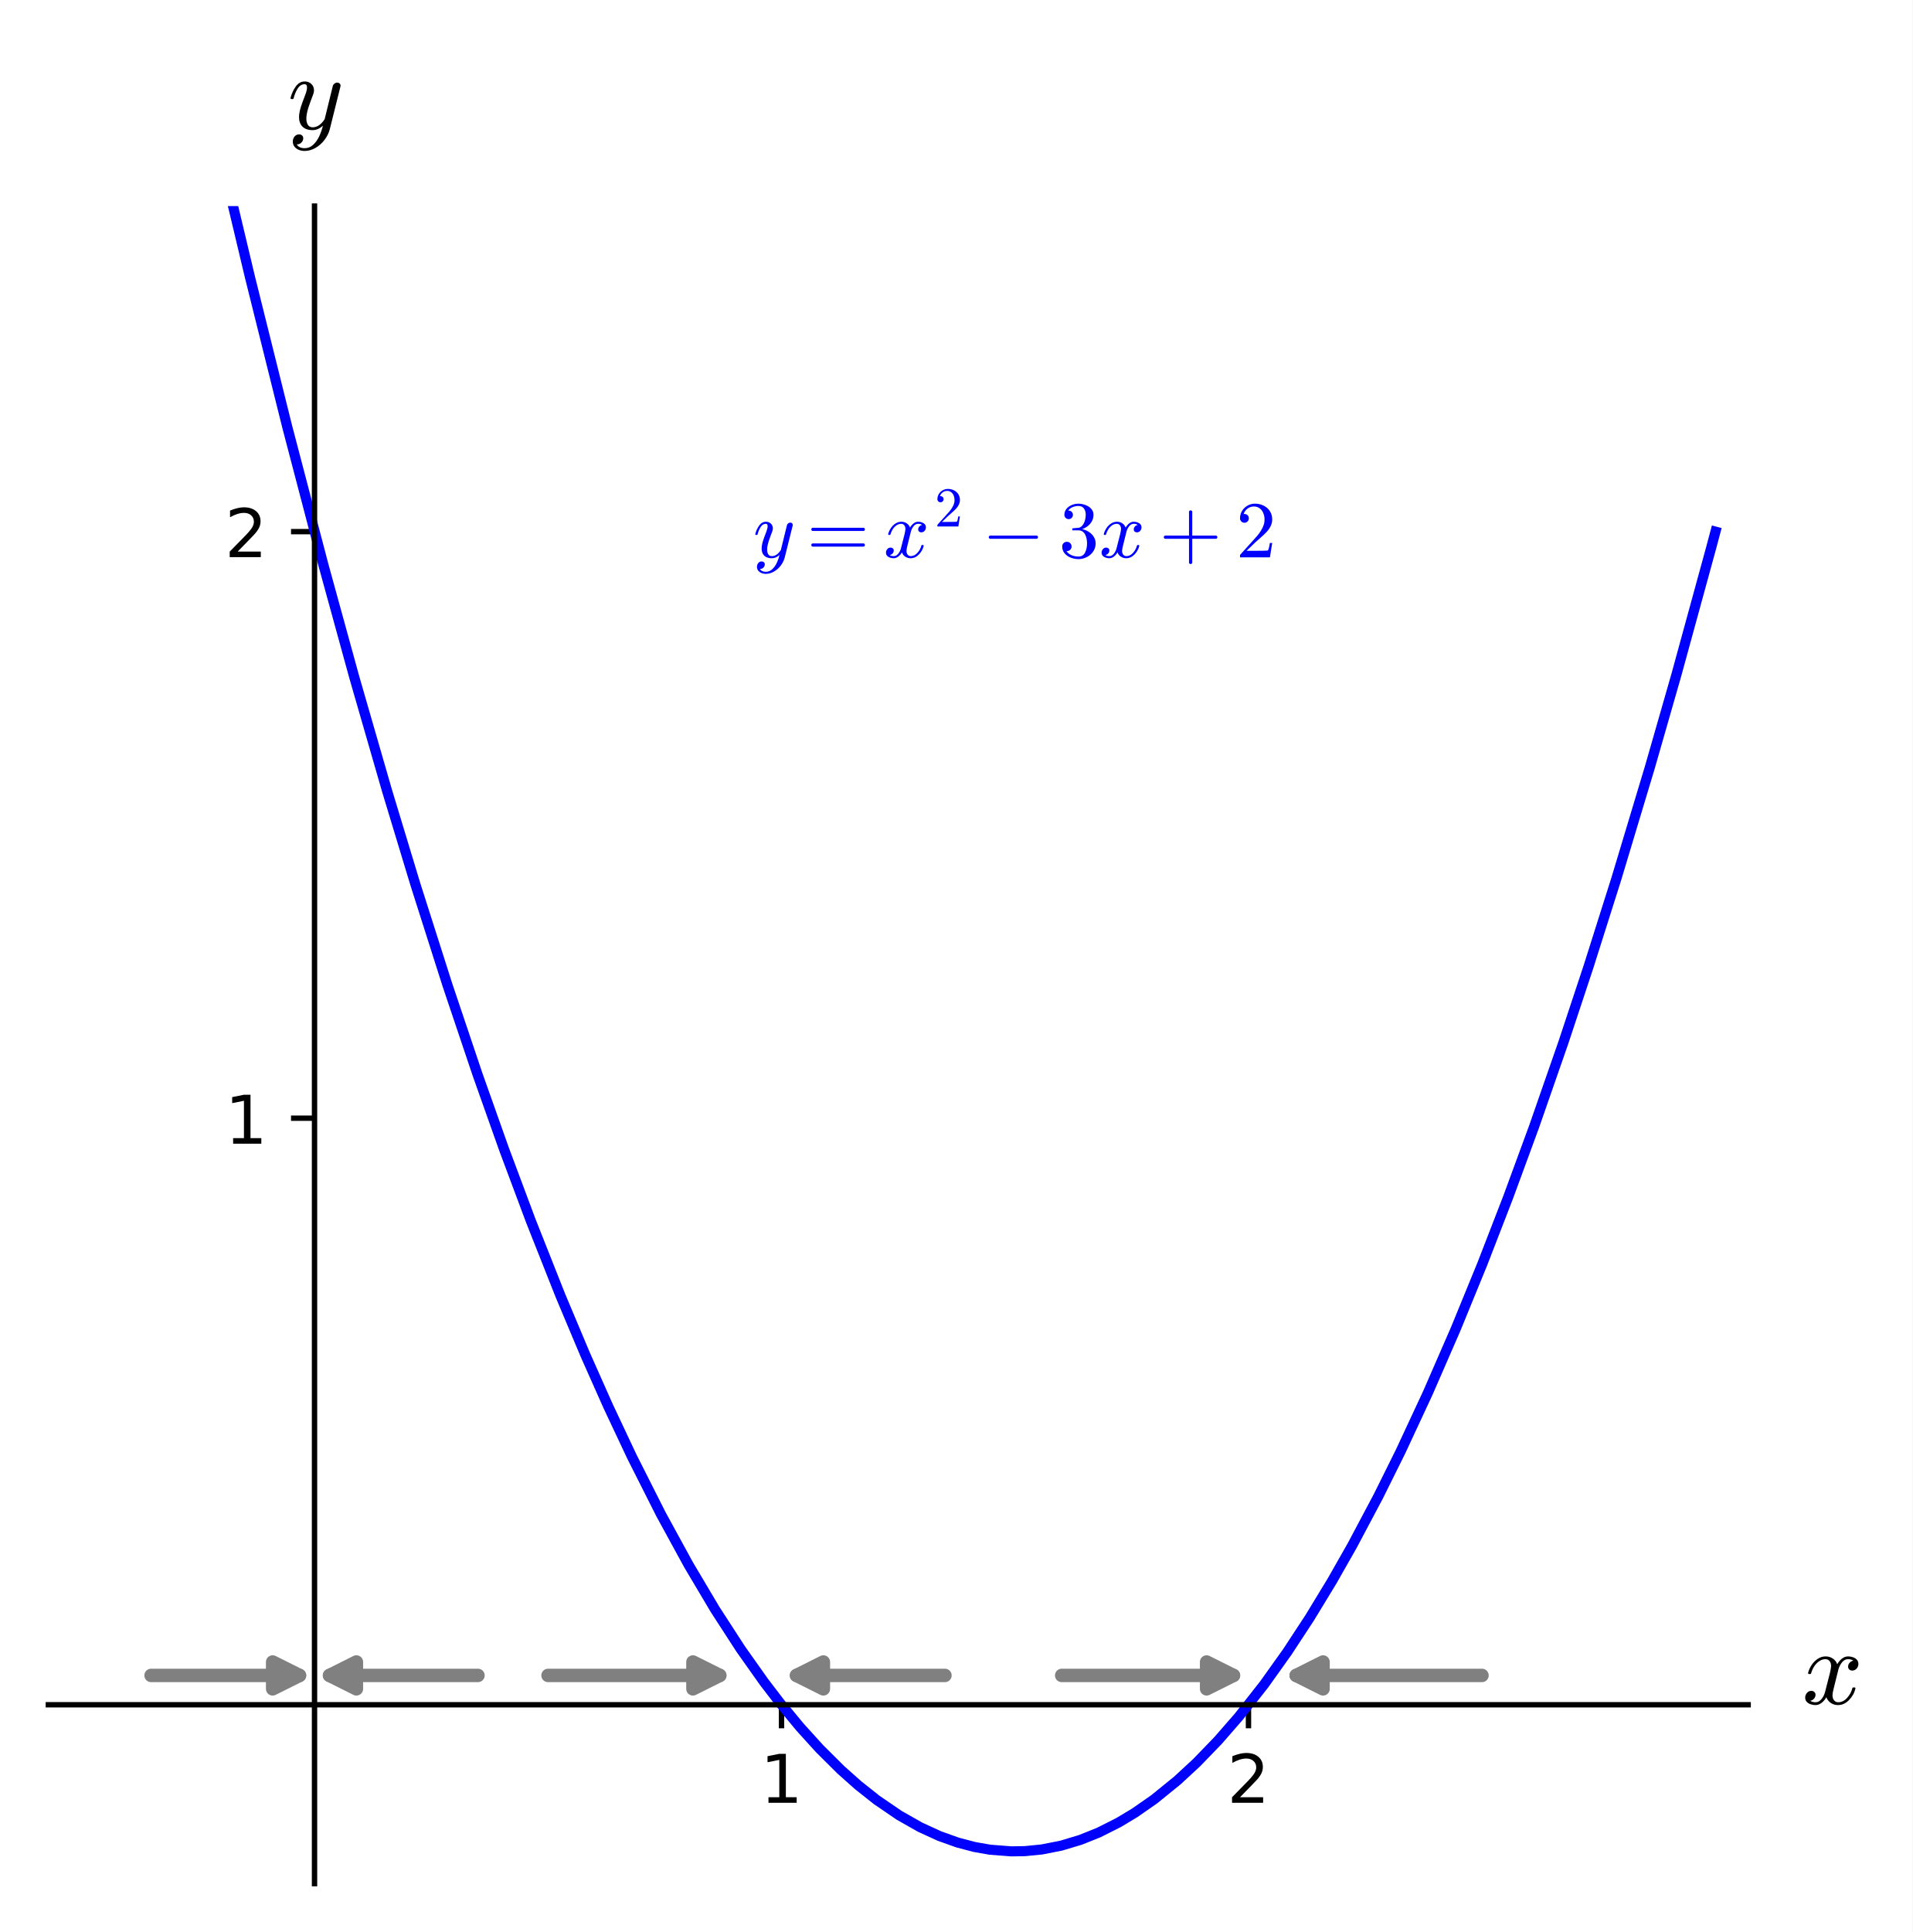
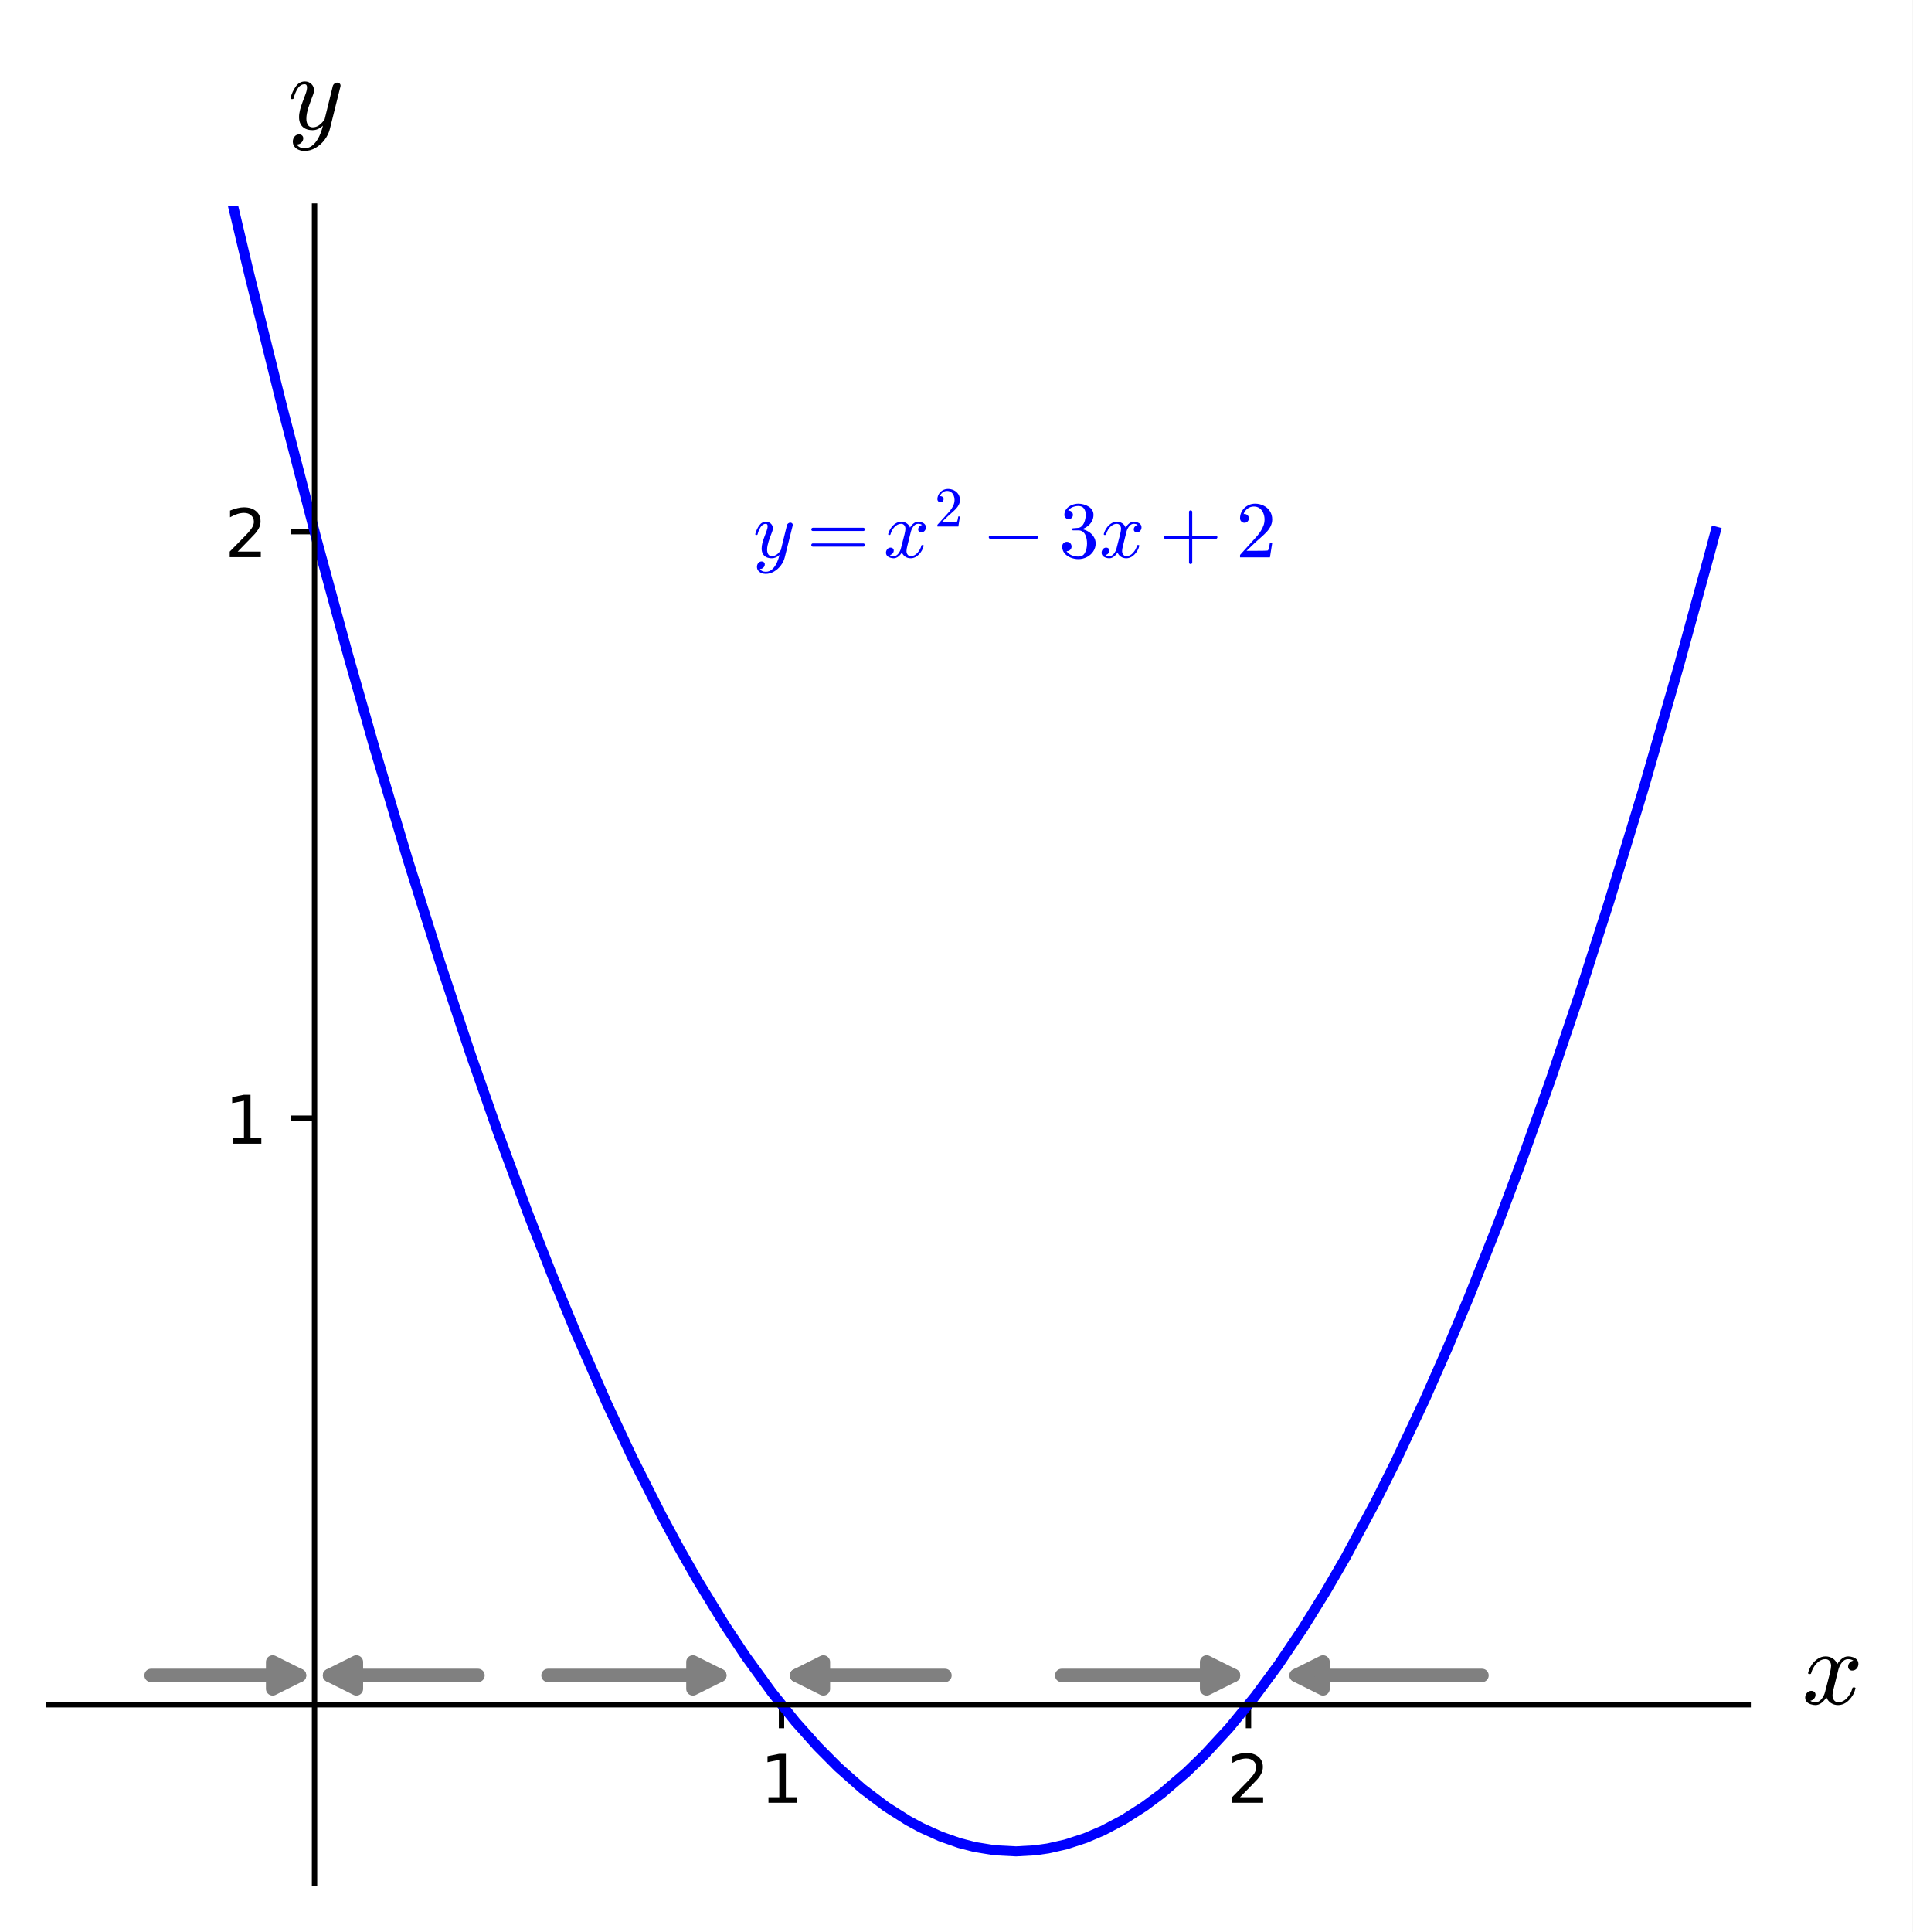
<svg xmlns="http://www.w3.org/2000/svg" xmlns:xlink="http://www.w3.org/1999/xlink" height="287.645pt" version="1.1" viewBox="0 0 284.815 287.645" width="284.815pt">
  <defs>
    <style type="text/css">*{stroke-linecap:butt;stroke-linejoin:round;}</style>
  </defs>
  <g id="figure_1">
    <g id="patch_1">
      <path d="M 0 287.645  L 284.815 287.645  L 284.815 0  L 0 0  z " style="fill:#ffffff;" />
    </g>
    <g id="axes_1">
      <g id="patch_2">
        <path d="M 7.2 280.445  L 260.335 280.445  L 260.335 30.685  L 7.2 30.685  z " style="fill:#ffffff;" />
      </g>
      <g id="matplotlib.axis_1">
        <g id="xtick_1">
          <g id="line2d_1">
            <defs>
-               <path d="M 0 0  L 0 3.5  " id="m06e3d55e14" style="stroke:#000000;stroke-width:0.8;" />
+               <path d="M 0 0  L 0 3.5  " id="mcae249d96c" style="stroke:#000000;stroke-width:0.8;" />
            </defs>
            <g>
-               <use style="stroke:#000000;stroke-width:0.8;" x="116.382" xlink:href="#m06e3d55e14" y="253.812" />
+               <use style="stroke:#000000;stroke-width:0.8;" x="116.382" xlink:href="#mcae249d96c" y="253.81" />
            </g>
          </g>
          <g id="text_1">
-             <g transform="translate(113.2006 268.4102)scale(0.1 -0.1)">
+             <g transform="translate(113.2006 268.4086)scale(0.1 -0.1)">
              <defs>
                <path d="M 12.406 8.297  L 28.516 8.297  L 28.516 63.922  L 10.984 60.406  L 10.984 69.391  L 28.422 72.906  L 38.281 72.906  L 38.281 8.297  L 54.391 8.297  L 54.391 0  L 12.406 0  z " id="DejaVuSans-49" />
              </defs>
              <use xlink:href="#DejaVuSans-49" />
            </g>
          </g>
        </g>
        <g id="xtick_2">
          <g id="line2d_2">
            <g>
-               <use style="stroke:#000000;stroke-width:0.8;" x="185.924" xlink:href="#m06e3d55e14" y="253.812" />
+               <use style="stroke:#000000;stroke-width:0.8;" x="185.924" xlink:href="#mcae249d96c" y="253.81" />
            </g>
          </g>
          <g id="text_2">
-             <g transform="translate(182.7432 268.4102)scale(0.1 -0.1)">
+             <g transform="translate(182.7432 268.4086)scale(0.1 -0.1)">
              <defs>
                <path d="M 19.188 8.297  L 53.609 8.297  L 53.609 0  L 7.328 0  L 7.328 8.297  Q 12.938 14.109 22.625 23.891  Q 32.328 33.688 34.812 36.531  Q 39.547 41.844 41.422 45.531  Q 43.312 49.219 43.312 52.781  Q 43.312 58.594 39.234 62.25  Q 35.156 65.922 28.609 65.922  Q 23.969 65.922 18.812 64.312  Q 13.672 62.703 7.812 59.422  L 7.812 69.391  Q 13.766 71.781 18.938 73  Q 24.125 74.219 28.422 74.219  Q 39.75 74.219 46.484 68.547  Q 53.219 62.891 53.219 53.422  Q 53.219 48.922 51.531 44.891  Q 49.859 40.875 45.406 35.406  Q 44.188 33.984 37.641 27.219  Q 31.109 20.453 19.188 8.297  z " id="DejaVuSans-50" />
              </defs>
              <use xlink:href="#DejaVuSans-50" />
            </g>
          </g>
        </g>
        <g id="text_3">
-           <g transform="translate(268.335 253.8117)scale(0.16 -0.16)">
+           <g transform="translate(268.335 253.8102)scale(0.16 -0.16)">
            <defs>
              <path d="M 7.812 2.875  Q 9.578 1.516 12.797 1.516  Q 15.922 1.516 18.312 4.516  Q 20.703 7.516 21.578 11.078  L 26.125 28.812  Q 27.203 33.641 27.203 35.406  Q 27.203 37.891 25.812 39.75  Q 24.422 41.609 21.922 41.609  Q 18.75 41.609 15.969 39.625  Q 13.188 37.641 11.281 34.594  Q 9.375 31.547 8.594 28.422  Q 8.406 27.781 7.812 27.781  L 6.594 27.781  Q 5.812 27.781 5.812 28.719  L 5.812 29  Q 6.781 32.719 9.125 36.25  Q 11.469 39.797 14.859 41.984  Q 18.266 44.188 22.125 44.188  Q 25.781 44.188 28.734 42.234  Q 31.688 40.281 32.906 36.922  Q 34.625 39.984 37.281 42.078  Q 39.938 44.188 43.109 44.188  Q 45.266 44.188 47.5 43.422  Q 49.75 42.672 51.172 41.109  Q 52.594 39.547 52.594 37.203  Q 52.594 34.672 50.953 32.828  Q 49.312 31 46.781 31  Q 45.172 31 44.094 32.031  Q 43.016 33.062 43.016 34.625  Q 43.016 36.719 44.453 38.297  Q 45.906 39.891 47.906 40.188  Q 46.094 41.609 42.922 41.609  Q 39.703 41.609 37.328 38.625  Q 34.969 35.641 33.984 31.984  L 29.594 14.312  Q 28.516 10.297 28.516 7.719  Q 28.516 5.172 29.953 3.344  Q 31.391 1.516 33.797 1.516  Q 38.484 1.516 42.156 5.641  Q 45.844 9.766 47.016 14.703  Q 47.219 15.281 47.797 15.281  L 49.031 15.281  Q 49.422 15.281 49.656 15.016  Q 49.906 14.75 49.906 14.406  Q 49.906 14.312 49.812 14.109  Q 48.391 8.156 43.844 3.516  Q 39.312 -1.125 33.594 -1.125  Q 29.938 -1.125 26.984 0.844  Q 24.031 2.828 22.797 6.203  Q 21.234 3.266 18.469 1.062  Q 15.719 -1.125 12.594 -1.125  Q 10.453 -1.125 8.172 -0.359  Q 5.906 0.391 4.484 1.953  Q 3.078 3.516 3.078 5.906  Q 3.078 8.25 4.703 10.172  Q 6.344 12.109 8.797 12.109  Q 10.453 12.109 11.578 11.109  Q 12.703 10.109 12.703 8.5  Q 12.703 6.391 11.297 4.828  Q 9.906 3.266 7.812 2.875  z " id="Cmmi10-120" />
            </defs>
            <use transform="translate(0 0.8125)" xlink:href="#Cmmi10-120" />
          </g>
        </g>
      </g>
      <g id="matplotlib.axis_2">
        <g id="ytick_1">
          <g id="line2d_3">
            <defs>
-               <path d="M 0 0  L -3.5 0  " id="m933e846299" style="stroke:#000000;stroke-width:0.8;" />
+               <path d="M 0 0  L -3.5 0  " id="m9ab9942af0" style="stroke:#000000;stroke-width:0.8;" />
            </defs>
            <g>
-               <use style="stroke:#000000;stroke-width:0.8;" x="46.839" xlink:href="#m933e846299" y="166.482" />
+               <use style="stroke:#000000;stroke-width:0.8;" x="46.839" xlink:href="#m9ab9942af0" y="166.481" />
            </g>
          </g>
          <g id="text_4">
-             <g transform="translate(33.47677 170.2815)scale(0.1 -0.1)">
+             <g transform="translate(33.47677 170.2806)scale(0.1 -0.1)">
              <use xlink:href="#DejaVuSans-49" />
            </g>
          </g>
        </g>
        <g id="ytick_2">
          <g id="line2d_4">
            <g>
-               <use style="stroke:#000000;stroke-width:0.8;" x="46.839" xlink:href="#m933e846299" y="79.153" />
+               <use style="stroke:#000000;stroke-width:0.8;" x="46.839" xlink:href="#m9ab9942af0" y="79.152" />
            </g>
          </g>
          <g id="text_5">
-             <g transform="translate(33.47677 82.95203)scale(0.1 -0.1)">
+             <g transform="translate(33.47677 82.95171)scale(0.1 -0.1)">
              <use xlink:href="#DejaVuSans-50" />
            </g>
          </g>
        </g>
        <g id="text_6">
          <g transform="translate(42.83927 19.325)scale(0.16 -0.16)">
            <defs>
              <path d="M 8.406 -14.312  Q 10.5 -17.922 15.719 -17.922  Q 20.453 -17.922 23.922 -14.594  Q 27.391 -11.281 29.516 -6.562  Q 31.641 -1.859 32.812 3.078  Q 28.375 -1.125 23.188 -1.125  Q 19.234 -1.125 16.453 0.234  Q 13.672 1.609 12.125 4.312  Q 10.594 7.031 10.594 10.891  Q 10.594 14.156 11.469 17.594  Q 12.359 21.047 13.938 25.266  Q 15.531 29.5 16.703 32.625  Q 18.016 36.281 18.016 38.625  Q 18.016 41.609 15.828 41.609  Q 11.859 41.609 9.297 37.531  Q 6.734 33.453 5.516 28.422  Q 5.328 27.781 4.688 27.781  L 3.516 27.781  Q 2.688 27.781 2.688 28.719  L 2.688 29  Q 4.297 34.969 7.609 39.578  Q 10.938 44.188 16.016 44.188  Q 19.578 44.188 22.047 41.844  Q 24.516 39.5 24.516 35.891  Q 24.516 34.031 23.688 31.984  Q 23.25 30.766 21.688 26.656  Q 20.125 22.562 19.281 19.875  Q 18.453 17.188 17.922 14.594  Q 17.391 12.016 17.391 9.422  Q 17.391 6.109 18.797 3.812  Q 20.219 1.516 23.297 1.516  Q 29.5 1.516 34.422 9.078  L 42 39.891  Q 42.328 41.219 43.547 42.156  Q 44.781 43.109 46.188 43.109  Q 47.406 43.109 48.312 42.328  Q 49.219 41.547 49.219 40.281  Q 49.219 39.703 49.125 39.5  L 39.203 -0.297  Q 37.891 -5.422 34.375 -10.109  Q 30.859 -14.797 25.906 -17.656  Q 20.953 -20.516 15.578 -20.516  Q 12.984 -20.516 10.438 -19.5  Q 7.906 -18.5 6.344 -16.5  Q 4.781 -14.5 4.781 -11.812  Q 4.781 -9.078 6.391 -7.078  Q 8.016 -5.078 10.688 -5.078  Q 12.312 -5.078 13.406 -6.078  Q 14.5 -7.078 14.5 -8.688  Q 14.5 -10.984 12.781 -12.688  Q 11.078 -14.406 8.797 -14.406  Q 8.688 -14.359 8.594 -14.328  Q 8.5 -14.312 8.406 -14.312  z " id="Cmmi10-121" />
            </defs>
            <use transform="translate(0 0.8125)" xlink:href="#Cmmi10-121" />
          </g>
        </g>
      </g>
      <g id="patch_3">
-         <path clip-path="url(#pdc1b151ddf)" d="M 81.611 249.445  Q 95.519 249.445 107.192 249.445  " style="fill:none;stroke:#808080;stroke-linecap:round;stroke-width:2;" />
-         <path clip-path="url(#pdc1b151ddf)" d="M 103.192 247.445  L 107.192 249.445  L 103.192 251.445  L 103.192 247.445  z " style="fill:#808080;stroke:#808080;stroke-linecap:round;stroke-width:2;" />
+         <path clip-path="url(#p3eb6c7724c)" d="M 81.611 249.444  Q 95.519 249.444 107.192 249.444  " style="fill:none;stroke:#808080;stroke-linecap:round;stroke-width:2;" />
+         <path clip-path="url(#p3eb6c7724c)" d="M 103.192 247.444  L 107.192 249.444  L 103.192 251.444  L 103.192 247.444  z " style="fill:#808080;stroke:#808080;stroke-linecap:round;stroke-width:2;" />
      </g>
      <g id="patch_4">
-         <path clip-path="url(#pdc1b151ddf)" d="M 22.499 249.445  Q 34.669 249.445 44.603 249.445  " style="fill:none;stroke:#808080;stroke-linecap:round;stroke-width:2;" />
-         <path clip-path="url(#pdc1b151ddf)" d="M 40.603 247.445  L 44.603 249.445  L 40.603 251.445  L 40.603 247.445  z " style="fill:#808080;stroke:#808080;stroke-linecap:round;stroke-width:2;" />
+         <path clip-path="url(#p3eb6c7724c)" d="M 22.499 249.444  Q 34.669 249.444 44.603 249.444  " style="fill:none;stroke:#808080;stroke-linecap:round;stroke-width:2;" />
+         <path clip-path="url(#p3eb6c7724c)" d="M 40.603 247.444  L 44.603 249.444  L 40.603 251.444  L 40.603 247.444  z " style="fill:#808080;stroke:#808080;stroke-linecap:round;stroke-width:2;" />
      </g>
      <g id="patch_5">
-         <path clip-path="url(#pdc1b151ddf)" d="M 140.722 249.445  Q 128.552 249.445 118.618 249.445  " style="fill:none;stroke:#808080;stroke-linecap:round;stroke-width:2;" />
-         <path clip-path="url(#pdc1b151ddf)" d="M 122.618 251.445  L 118.618 249.445  L 122.618 247.445  L 122.618 251.445  z " style="fill:#808080;stroke:#808080;stroke-linecap:round;stroke-width:2;" />
+         <path clip-path="url(#p3eb6c7724c)" d="M 140.722 249.444  Q 128.552 249.444 118.618 249.444  " style="fill:none;stroke:#808080;stroke-linecap:round;stroke-width:2;" />
+         <path clip-path="url(#p3eb6c7724c)" d="M 122.618 251.444  L 118.618 249.444  L 122.618 247.444  L 122.618 251.444  z " style="fill:#808080;stroke:#808080;stroke-linecap:round;stroke-width:2;" />
      </g>
      <g id="patch_6">
-         <path clip-path="url(#pdc1b151ddf)" d="M 71.179 249.445  Q 59.009 249.445 49.075 249.445  " style="fill:none;stroke:#808080;stroke-linecap:round;stroke-width:2;" />
-         <path clip-path="url(#pdc1b151ddf)" d="M 53.075 251.445  L 49.075 249.445  L 53.075 247.445  L 53.075 251.445  z " style="fill:#808080;stroke:#808080;stroke-linecap:round;stroke-width:2;" />
+         <path clip-path="url(#p3eb6c7724c)" d="M 71.179 249.444  Q 59.009 249.444 49.075 249.444  " style="fill:none;stroke:#808080;stroke-linecap:round;stroke-width:2;" />
+         <path clip-path="url(#p3eb6c7724c)" d="M 53.075 251.444  L 49.075 249.444  L 53.075 247.444  L 53.075 251.444  z " style="fill:#808080;stroke:#808080;stroke-linecap:round;stroke-width:2;" />
      </g>
      <g id="patch_7">
-         <path clip-path="url(#pdc1b151ddf)" d="M 158.107 249.445  Q 172.016 249.445 183.688 249.445  " style="fill:none;stroke:#808080;stroke-linecap:round;stroke-width:2;" />
-         <path clip-path="url(#pdc1b151ddf)" d="M 179.688 247.445  L 183.688 249.445  L 179.688 251.445  L 179.688 247.445  z " style="fill:#808080;stroke:#808080;stroke-linecap:round;stroke-width:2;" />
+         <path clip-path="url(#p3eb6c7724c)" d="M 158.107 249.444  Q 172.016 249.444 183.688 249.444  " style="fill:none;stroke:#808080;stroke-linecap:round;stroke-width:2;" />
+         <path clip-path="url(#p3eb6c7724c)" d="M 179.688 247.444  L 183.688 249.444  L 179.688 251.444  L 179.688 247.444  z " style="fill:#808080;stroke:#808080;stroke-linecap:round;stroke-width:2;" />
      </g>
      <g id="patch_8">
-         <path clip-path="url(#pdc1b151ddf)" d="M 220.696 249.445  Q 205.744 249.445 193.028 249.445  " style="fill:none;stroke:#808080;stroke-linecap:round;stroke-width:2;" />
-         <path clip-path="url(#pdc1b151ddf)" d="M 197.028 251.445  L 193.028 249.445  L 197.028 247.445  L 197.028 251.445  z " style="fill:#808080;stroke:#808080;stroke-linecap:round;stroke-width:2;" />
+         <path clip-path="url(#p3eb6c7724c)" d="M 220.696 249.444  Q 205.744 249.444 193.028 249.444  " style="fill:none;stroke:#808080;stroke-linecap:round;stroke-width:2;" />
+         <path clip-path="url(#p3eb6c7724c)" d="M 197.028 251.444  L 193.028 249.444  L 197.028 247.444  L 197.028 251.444  z " style="fill:#808080;stroke:#808080;stroke-linecap:round;stroke-width:2;" />
      </g>
      <g id="line2d_5">
-         <path clip-path="url(#pdc1b151ddf)" d="M 27.381 -1  L 32.432 21.128  L 37.215 41.221  L 42.777 63.551  L 48.17 84.135  L 52.762 100.834  L 57.644 117.75  L 61.864 131.678  L 66.639 146.666  L 71.105 159.938  L 75.058 171.083  L 79.052 181.77  L 83.463 192.905  L 87.178 201.739  L 90.589 209.408  L 94.102 216.87  L 98.438 225.464  L 102.554 232.994  L 106.499 239.638  L 110.311 245.522  L 113.794 250.441  L 116.187 253.567  L 119.149 257.148  L 122.059 260.358  L 125.226 263.505  L 127.778 265.777  L 130.562 267.987  L 133.921 270.282  L 137.035 272.045  L 139.9 273.357  L 142.618 274.329  L 145.145 274.992  L 147.433 275.394  L 150.622 275.639  L 152.61 275.606  L 155.134 275.358  L 158.014 274.794  L 160.904 273.927  L 163.631 272.833  L 166.579 271.347  L 169.001 269.892  L 171.887 267.882  L 175.331 265.088  L 178.193 262.442  L 181.392 259.133  L 184.47 255.6  L 188.258 250.782  L 191.722 245.924  L 195.044 240.857  L 198.389 235.354  L 201.404 230.046  L 205.259 222.782  L 208.577 216.099  L 212.624 207.411  L 216.767 197.903  L 220.743 188.196  L 224.59 178.261  L 228.469 167.702  L 232.823 155.2  L 236.559 143.929  L 240.701 130.845  L 245.704 114.212  L 249.649 100.46  L 254.832 81.54  L 255.467 79.153  L 255.467 79.153  " style="fill:none;stroke:#0000ff;stroke-linecap:square;stroke-width:1.5;" />
+         <path clip-path="url(#p3eb6c7724c)" d="M 27.381 -1  L 31.675 17.871  L 37.07 40.626  L 41.996 60.481  L 47.118 80.201  L 51.836 97.526  L 55.781 111.394  L 60.666 127.79  L 65.535 143.272  L 70.029 156.803  L 74.164 168.609  L 78.593 180.572  L 82.174 189.722  L 85.786 198.486  L 90.425 209.049  L 94.159 216.986  L 98.509 225.598  L 101.125 230.448  L 103.872 235.275  L 107.947 241.933  L 111.018 246.556  L 114.949 251.974  L 118.472 256.356  L 121.759 260.041  L 124.82 263.12  L 128.452 266.336  L 131.961 268.991  L 135.237 271.068  L 137.158 272.106  L 140.058 273.419  L 142.88 274.406  L 145.216 275.006  L 148.168 275.481  L 151.312 275.642  L 154.08 275.488  L 156.068 275.206  L 158.71 274.611  L 161.622 273.663  L 164.262 272.54  L 167.334 270.915  L 170.406 268.949  L 172.972 267.046  L 176.72 263.839  L 179.321 261.315  L 183.047 257.274  L 186.915 252.548  L 190.398 247.831  L 194.012 242.473  L 197.391 237.037  L 200.378 231.889  L 204.865 223.546  L 207.804 217.691  L 212.214 208.316  L 215.734 200.331  L 218.831 192.935  L 223.117 182.127  L 226.757 172.427  L 230.986 160.557  L 235.251 147.933  L 239.648 134.228  L 244.73 117.519  L 250.087 98.897  L 254.658 82.188  L 255.467 79.152  L 255.467 79.152  " style="fill:none;stroke:#0000ff;stroke-linecap:square;stroke-width:1.5;" />
      </g>
      <g id="patch_9">
        <path d="M 46.839 280.445  L 46.839 30.685  " style="fill:none;stroke:#000000;stroke-linecap:square;stroke-linejoin:miter;stroke-width:0.8;" />
      </g>
      <g id="patch_10">
-         <path d="M 7.2 253.812  L 260.335 253.812  " style="fill:none;stroke:#000000;stroke-linecap:square;stroke-linejoin:miter;stroke-width:0.8;" />
+         <path d="M 7.2 253.81  L 260.335 253.81  " style="fill:none;stroke:#000000;stroke-linecap:square;stroke-linejoin:miter;stroke-width:0.8;" />
      </g>
      <g id="text_7">
-         <g style="fill:#0000ff;" transform="translate(112.1531 82.99281)scale(0.12 -0.12)">
+         <g style="fill:#0000ff;" transform="translate(112.1531 82.9925)scale(0.12 -0.12)">
          <defs>
            <path d="M 7.516 13.281  Q 6.688 13.281 6.141 13.906  Q 5.609 14.547 5.609 15.281  Q 5.609 16.109 6.141 16.688  Q 6.688 17.281 7.516 17.281  L 70.312 17.281  Q 71.047 17.281 71.578 16.688  Q 72.125 16.109 72.125 15.281  Q 72.125 14.547 71.578 13.906  Q 71.047 13.281 70.312 13.281  z M 7.516 32.719  Q 6.688 32.719 6.141 33.297  Q 5.609 33.891 5.609 34.719  Q 5.609 35.453 6.141 36.078  Q 6.688 36.719 7.516 36.719  L 70.312 36.719  Q 71.047 36.719 71.578 36.078  Q 72.125 35.453 72.125 34.719  Q 72.125 33.891 71.578 33.297  Q 71.047 32.719 70.312 32.719  z " id="Cmr10-61" />
            <path d="M 4.984 0  L 4.984 2.688  Q 4.984 2.938 5.172 3.219  L 20.703 20.406  Q 24.219 24.219 26.406 26.797  Q 28.609 29.391 30.75 32.766  Q 32.906 36.141 34.156 39.625  Q 35.406 43.109 35.406 47.016  Q 35.406 51.125 33.891 54.859  Q 32.375 58.594 29.375 60.844  Q 26.375 63.094 22.125 63.094  Q 17.781 63.094 14.312 60.469  Q 10.844 57.859 9.422 53.719  Q 9.812 53.812 10.5 53.812  Q 12.75 53.812 14.328 52.297  Q 15.922 50.781 15.922 48.391  Q 15.922 46.094 14.328 44.5  Q 12.75 42.922 10.5 42.922  Q 8.156 42.922 6.562 44.547  Q 4.984 46.188 4.984 48.391  Q 4.984 52.156 6.391 55.438  Q 7.812 58.734 10.469 61.297  Q 13.141 63.875 16.484 65.234  Q 19.828 66.609 23.578 66.609  Q 29.297 66.609 34.219 64.188  Q 39.156 61.766 42.031 57.344  Q 44.922 52.938 44.922 47.016  Q 44.922 42.672 43.016 38.766  Q 41.109 34.859 38.125 31.656  Q 35.156 28.469 30.516 24.406  Q 25.875 20.359 24.422 19  L 13.094 8.109  L 22.703 8.109  Q 29.781 8.109 34.547 8.219  Q 39.312 8.344 39.594 8.594  Q 40.766 9.859 42 17.828  L 44.922 17.828  L 42.094 0  z " id="Cmr10-50" />
            <path d="M 10.203 23  Q 9.375 23 8.828 23.625  Q 8.297 24.266 8.297 25  Q 8.297 25.734 8.828 26.359  Q 9.375 27 10.203 27  L 67.578 27  Q 68.359 27 68.875 26.359  Q 69.391 25.734 69.391 25  Q 69.391 24.266 68.875 23.625  Q 68.359 23 67.578 23  z " id="Cmsy10-161" />
            <path d="M 9.516 7.719  Q 11.859 4.297 15.812 2.641  Q 19.781 0.984 24.312 0.984  Q 30.125 0.984 32.562 5.938  Q 35.016 10.891 35.016 17.188  Q 35.016 20.016 34.5 22.844  Q 33.984 25.688 32.766 28.125  Q 31.547 30.562 29.422 32.031  Q 27.297 33.5 24.219 33.5  L 17.578 33.5  Q 16.703 33.5 16.703 34.422  L 16.703 35.297  Q 16.703 36.078 17.578 36.078  L 23.094 36.531  Q 26.609 36.531 28.922 39.156  Q 31.25 41.797 32.328 45.578  Q 33.406 49.359 33.406 52.781  Q 33.406 57.562 31.156 60.641  Q 28.906 63.719 24.312 63.719  Q 20.516 63.719 17.047 62.281  Q 13.578 60.844 11.531 57.906  Q 11.719 57.953 11.859 57.984  Q 12.016 58.016 12.203 58.016  Q 14.453 58.016 15.969 56.453  Q 17.484 54.891 17.484 52.688  Q 17.484 50.531 15.969 48.969  Q 14.453 47.406 12.203 47.406  Q 10.016 47.406 8.453 48.969  Q 6.891 50.531 6.891 52.688  Q 6.891 56.984 9.469 60.156  Q 12.062 63.328 16.141 64.969  Q 20.219 66.609 24.312 66.609  Q 27.344 66.609 30.703 65.703  Q 34.078 64.797 36.812 63.109  Q 39.547 61.422 41.281 58.781  Q 43.016 56.156 43.016 52.781  Q 43.016 48.578 41.141 45.016  Q 39.266 41.453 35.984 38.859  Q 32.719 36.281 28.812 35.016  Q 33.156 34.188 37.062 31.734  Q 40.969 29.297 43.328 25.484  Q 45.703 21.688 45.703 17.281  Q 45.703 11.766 42.672 7.297  Q 39.656 2.828 34.719 0.312  Q 29.781 -2.203 24.312 -2.203  Q 19.625 -2.203 14.906 -0.406  Q 10.203 1.375 7.203 4.938  Q 4.203 8.5 4.203 13.484  Q 4.203 15.969 5.859 17.625  Q 7.516 19.281 10.016 19.281  Q 11.625 19.281 12.969 18.531  Q 14.312 17.781 15.062 16.406  Q 15.828 15.047 15.828 13.484  Q 15.828 11.031 14.109 9.375  Q 12.406 7.719 10.016 7.719  z " id="Cmr10-51" />
            <path d="M 7.516 23  Q 6.688 23 6.141 23.625  Q 5.609 24.266 5.609 25  Q 5.609 25.734 6.141 26.359  Q 6.688 27 7.516 27  L 36.922 27  L 36.922 56.5  Q 36.922 57.281 37.5 57.781  Q 38.094 58.297 38.922 58.297  Q 39.656 58.297 40.281 57.781  Q 40.922 57.281 40.922 56.5  L 40.922 27  L 70.312 27  Q 71.047 27 71.578 26.359  Q 72.125 25.734 72.125 25  Q 72.125 24.266 71.578 23.625  Q 71.047 23 70.312 23  L 40.922 23  L 40.922 -6.5  Q 40.922 -7.281 40.281 -7.781  Q 39.656 -8.297 38.922 -8.297  Q 38.094 -8.297 37.5 -7.781  Q 36.922 -7.281 36.922 -6.5  L 36.922 23  z " id="Cmr10-43" />
          </defs>
          <use transform="translate(0 0.109375)" xlink:href="#Cmmi10-121" />
          <use transform="translate(66.58203 0.109375)" xlink:href="#Cmr10-61" />
          <use transform="translate(161.8262 0.109375)" xlink:href="#Cmmi10-120" />
          <use transform="translate(225.2095 38.37344)scale(0.7)" xlink:href="#Cmr10-50" />
          <use transform="translate(284.1455 0.109375)" xlink:href="#Cmsy10-161" />
          <use transform="translate(379.3896 0.109375)" xlink:href="#Cmr10-51" />
          <use transform="translate(429.3896 0.109375)" xlink:href="#Cmmi10-120" />
          <use transform="translate(504.0283 0.109375)" xlink:href="#Cmr10-43" />
          <use transform="translate(599.2724 0.109375)" xlink:href="#Cmr10-50" />
        </g>
      </g>
    </g>
  </g>
  <defs>
-     <clipPath id="pdc1b151ddf">
+     <clipPath id="p3eb6c7724c">
      <rect height="249.76" width="253.135" x="7.2" y="30.685" />
    </clipPath>
  </defs>
</svg>
